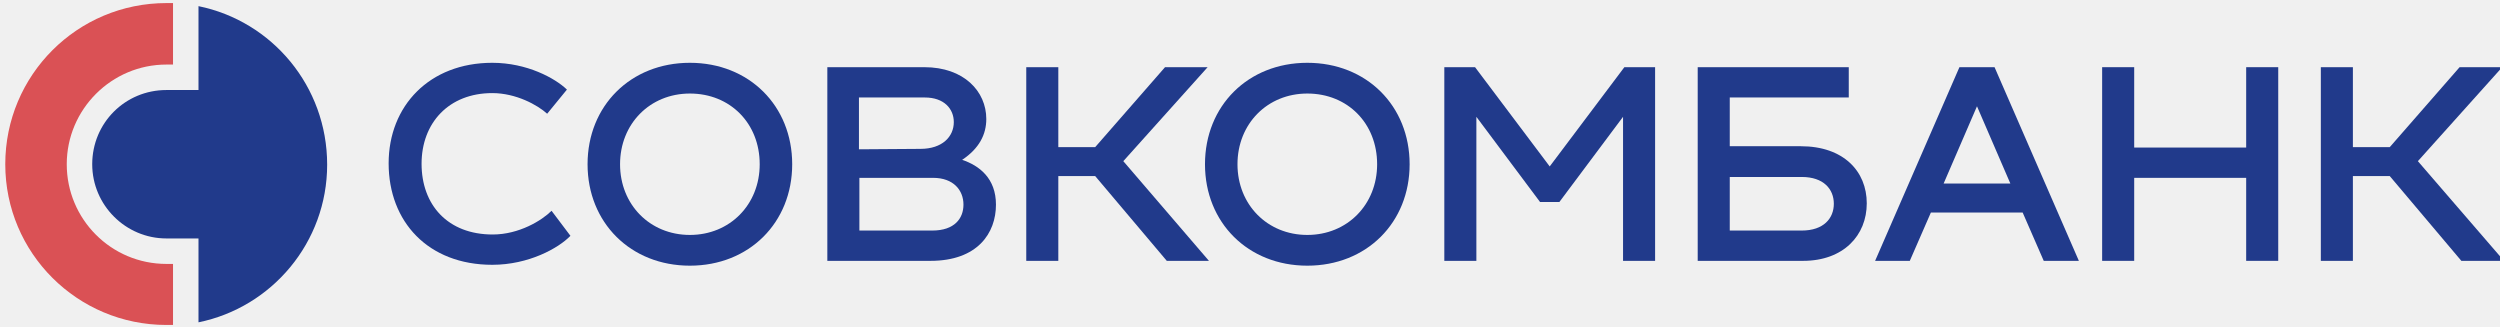
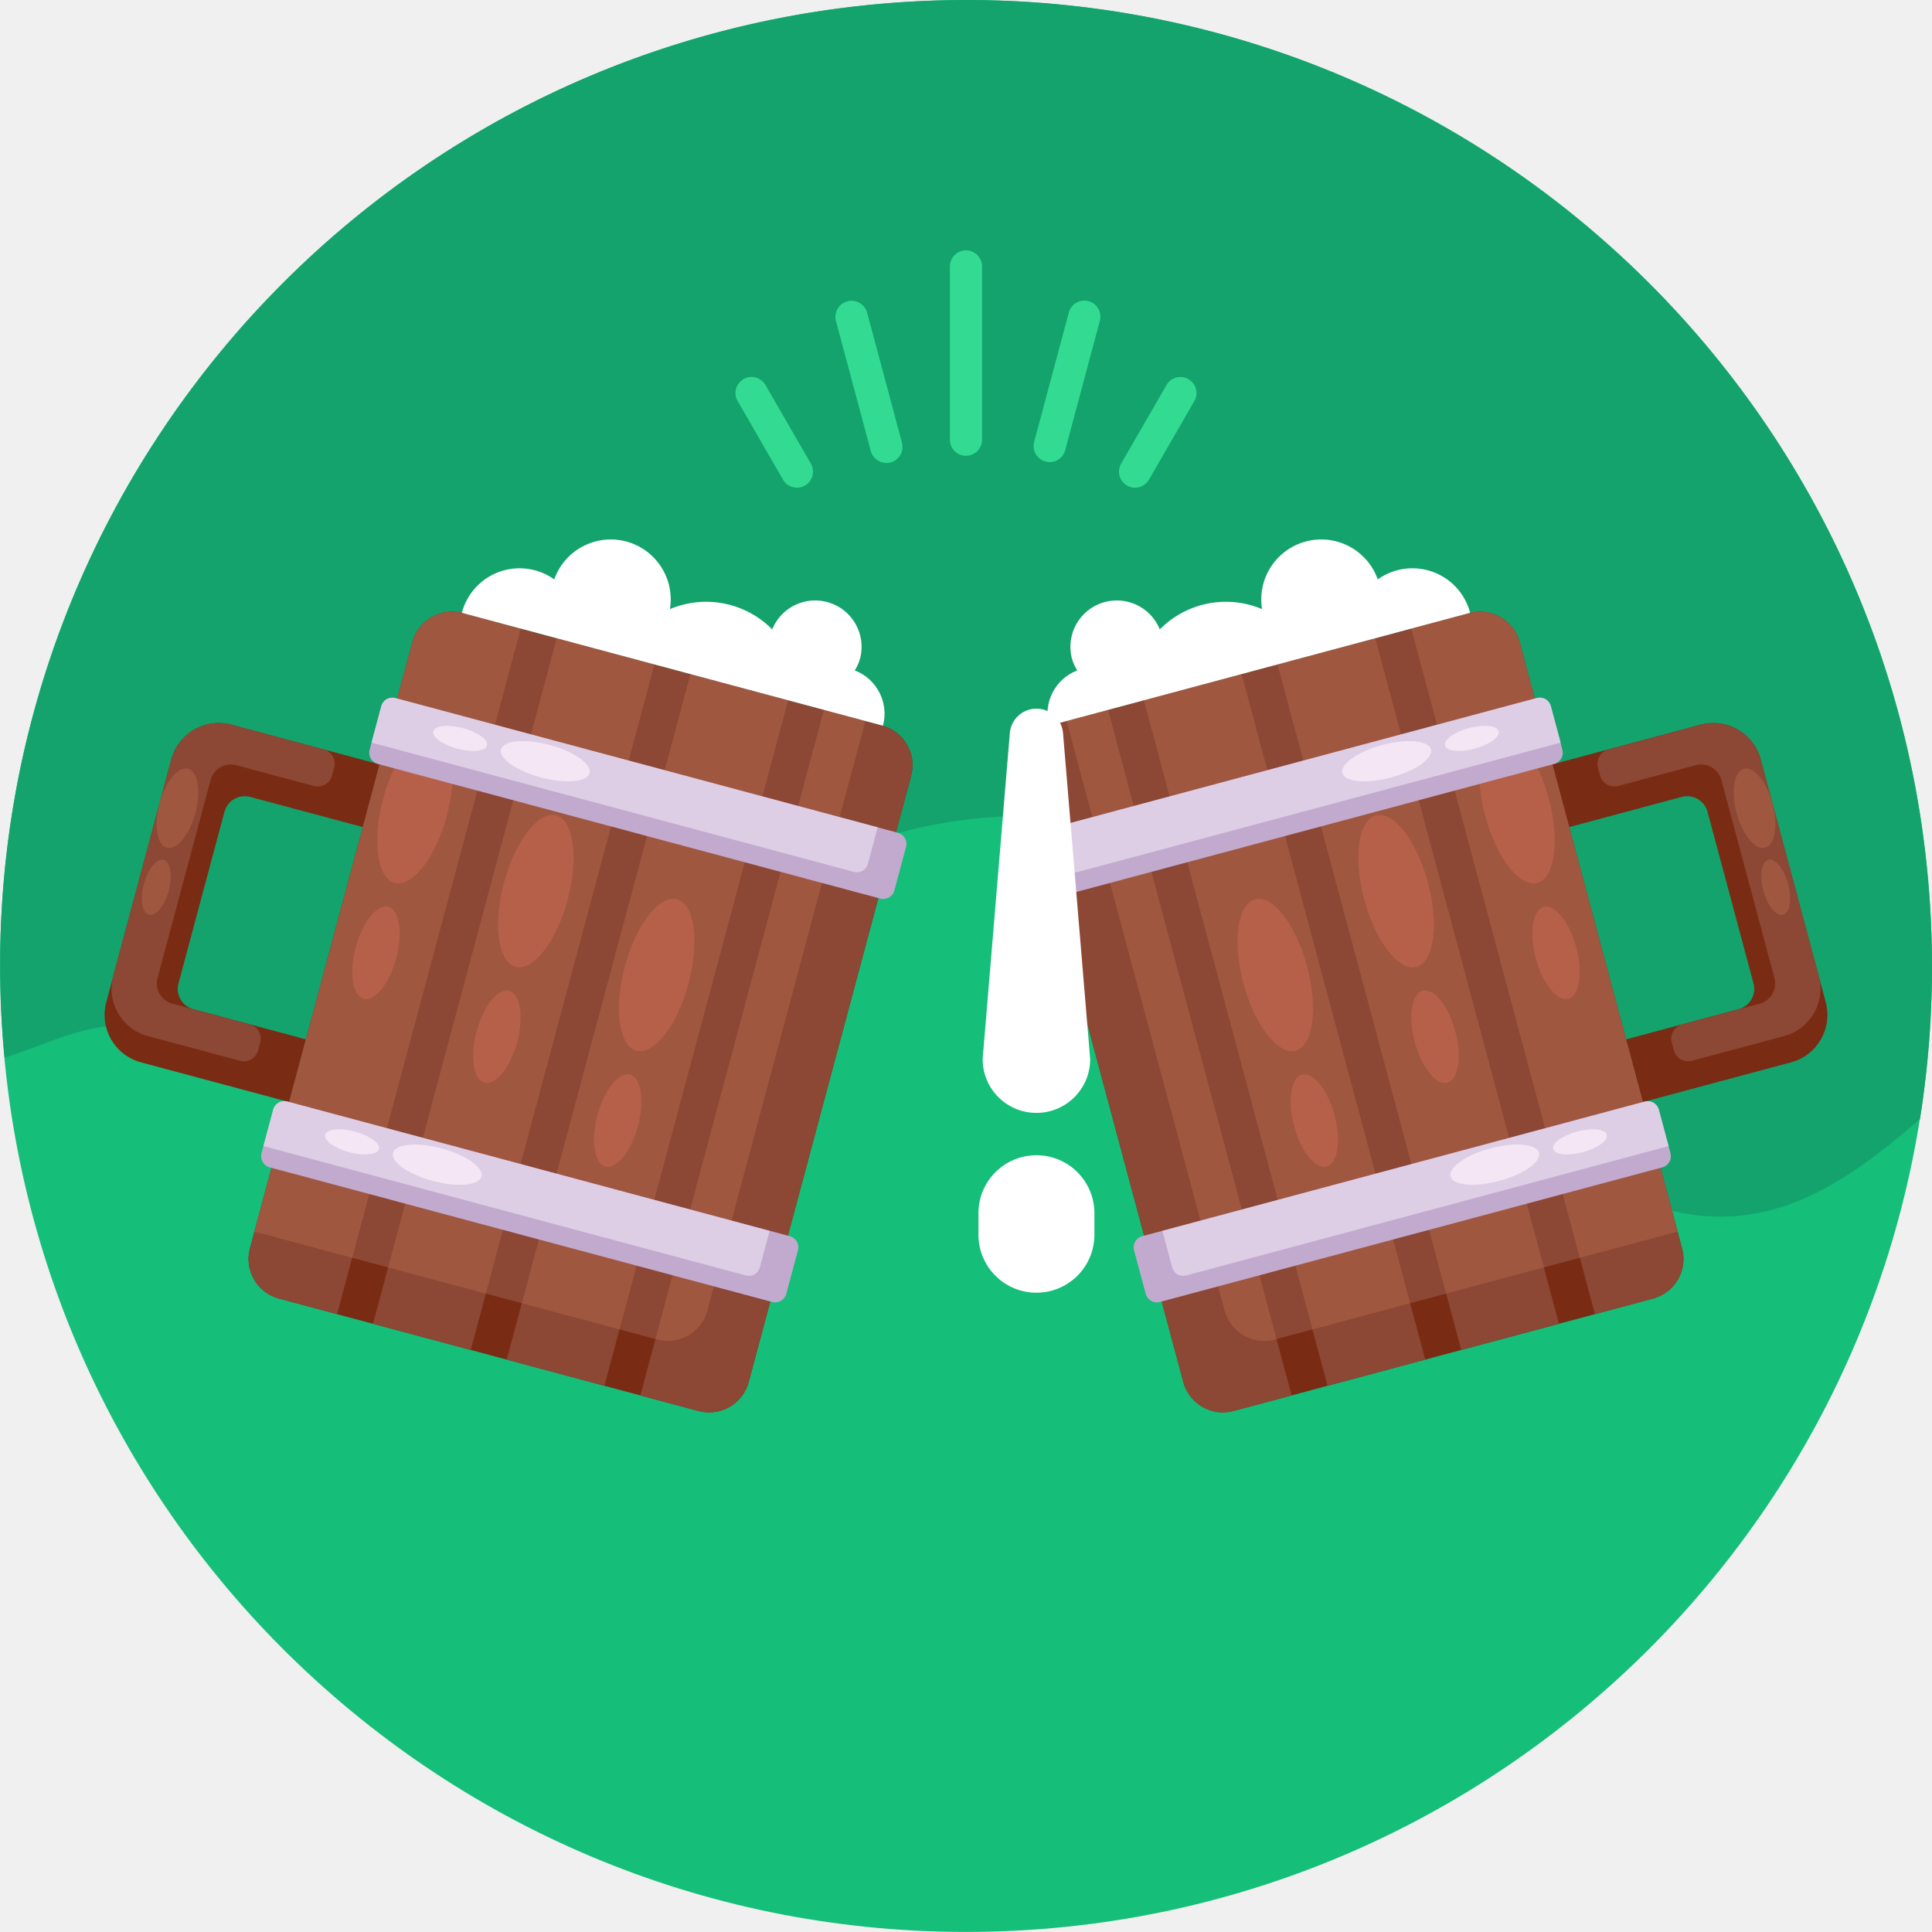
- <svg xmlns="http://www.w3.org/2000/svg" version="1.1" id="Слой_1" x="0px" y="0px" viewBox="0 0 569.3 74.3" style="enable-background:new 0 0 569.3 74.3;" xml:space="preserve">
-   <style type="text/css">
- 	.st0{fill:#213A8B;}
- 	.st1{fill:#DA5155;}
- </style>
-   <path class="st0" d="M112.1,14.3c7.9,0,14.3,3.5,17,6.1l-4.5,5.5c-2.2-2-7.1-4.7-12.5-4.7c-9.9,0-16.1,6.8-16.1,16.1  s5.9,16.1,16.2,16.1c6,0,11.2-3.2,13.4-5.4l4.3,5.7c-2.7,2.8-9.5,6.6-17.8,6.6c-14.6,0-23.6-9.8-23.6-23.1  C88.5,24.1,97.8,14.3,112.1,14.3" />
-   <path class="st0" d="M157.1,14.3c13.5,0,23.3,9.8,23.3,23.1c0,13.3-9.8,23.1-23.3,23.1c-13.5,0-23.3-9.8-23.3-23.1  C133.8,24.1,143.6,14.3,157.1,14.3 M157.1,53.5c9.1,0,15.9-6.9,15.9-16.1c0-9.3-6.7-16.1-15.9-16.1c-9.1,0-15.9,6.9-15.9,16.1  C141.2,46.6,148,53.5,157.1,53.5" />
-   <path class="st0" d="M226.8,46.6c0,6.5-4.2,12.8-14.9,12.8h-23.5V15.3h22.1c9,0,14.1,5.5,14.1,11.8c0,3.5-1.6,6.7-5.5,9.3  C223,37.7,226.8,40.6,226.8,46.6 M195.6,22.2V34l14-0.1c5,0,7.6-2.8,7.6-6.1c0-3-2.2-5.6-6.6-5.6H195.6z M212.3,52.5  c5.1,0,7.1-2.8,7.1-5.9c0-3.3-2.3-6.1-6.9-6.1h-16.8v12H212.3z" />
-   <polygon class="st0" points="255.8,36.7 275.3,59.4 265.7,59.4 249.4,40.1 241,40.1 241,59.4 233.7,59.4 233.7,15.3 241,15.3   241,33.5 249.4,33.5 265.3,15.3 275,15.3 " />
-   <path class="st0" d="M297.7,14.3c13.5,0,23.3,9.8,23.3,23.1c0,13.3-9.8,23.1-23.3,23.1c-13.5,0-23.3-9.8-23.3-23.1  C274.4,24.1,284.2,14.3,297.7,14.3 M297.7,53.5c9.1,0,15.9-6.9,15.9-16.1c0-9.3-6.7-16.1-15.9-16.1c-9.1,0-15.9,6.9-15.9,16.1  C281.8,46.6,288.6,53.5,297.7,53.5" />
-   <polygon class="st0" points="369.9,15.3 376.9,15.3 376.9,59.4 369.6,59.4 369.6,26.6 355.1,46 350.7,46 336.2,26.6 336.2,59.4   328.9,59.4 328.9,15.3 335.9,15.3 352.9,37.9 " />
-   <path class="st0" d="M410.1,33.3c9.7,0,15,5.7,15,13c0,7.3-5.3,13.1-14.5,13.1h-24V15.3H421v6.9h-27.1v11.1H410.1z M410.3,52.5  c5,0,7.3-2.8,7.3-6.1c0-3.3-2.3-6.1-7.3-6.1h-16.4v12.2H410.3z" />
-   <path class="st0" d="M465.4,59.4l-4.8-11h-20.9l-4.8,11H427l19.2-44.1h8l19.2,44.1H465.4z M442.6,41.8h15.2l-7.6-17.6L442.6,41.8z" />
-   <polygon class="st0" points="511.5,15.3 518.8,15.3 518.8,59.4 511.5,59.4 511.5,40.5 486,40.5 486,59.4 478.7,59.4 478.7,15.3   486,15.3 486,33.6 511.5,33.6 " />
-   <polygon class="st0" points="550.6,36.7 570.2,59.4 560.5,59.4 544.2,40.1 535.8,40.1 535.8,59.4 528.5,59.4 528.5,15.3 535.8,15.3   535.8,33.5 544.2,33.5 560.1,15.3 569.8,15.3 " />
-   <path class="st1" d="M1.2,37.4C1.2,57.6,17.6,74,37.9,74c0.5,0,1,0,1.5,0V60.1h-1.5c-12.6,0-22.7-10.2-22.7-22.7  s10.2-22.7,22.7-22.7h1.5V0.7c-0.5,0-1,0-1.5,0C17.6,0.7,1.2,17.1,1.2,37.4" />
-   <path class="st0" d="M45.2,1.4v19.1h-7.3C28.5,20.5,21,28,21,37.4c0,9.3,7.6,16.9,16.9,16.9h7.3v19.1c16.7-3.4,29.3-18.2,29.3-35.9  C74.5,19.6,61.9,4.8,45.2,1.4" />
+ <svg xmlns="http://www.w3.org/2000/svg" id="Icons" viewBox="0 0 512 512">
+   <defs>
+     <style>.cls-3{fill:#7a2b13}.cls-4{fill:#8c4735}.cls-5{fill:#a05740}.cls-6{fill:#b76049}.cls-7{fill:#c2aacf}.cls-8{fill:#decee5}.cls-9{fill:#f4e6f4}.cls-10{fill:#fff}.cls-11{fill:#33db92}</style>
+   </defs>
+   <circle cx="256" cy="256" r="255.98" style="fill:#15be79" />
+   <path d="M508.81 296.61c-14.63 12.52-29.54 23.9-48.29 25.6-22 2-42.82-10.62-58.66-26s-28.54-33.88-45.22-48.36a129.2 129.2 0 0 0-181 11.46c-16.27 18.23-30.47 43-54.75 45.88-33 3.93-58.78-36.33-91.88-33.27-9.67.91-18.52 5.49-27.79 8.38C-12.24 139.7 90.78 14.78 231.4 1.2s265.81 89.48 279.4 230.2a256.53 256.53 0 0 1-1.99 65.21z" style="fill:#14a36d" />
+   <path class="cls-3" d="m466.6 201.25 17.24 64.35a13 13 0 0 1-9.19 15.93l-39.28 10.53-4.45-16.62 29.84-8a5.55 5.55 0 0 0 3.94-6.82l-12.19-45.49a5.57 5.57 0 0 0-6.82-3.94l-29.85 8-4.45-16.62 39.28-10.52a13 13 0 0 1 15.93 9.2z" />
+   <path class="cls-4" d="m466.6 201.25 15.4 57.4a13 13 0 0 1-9.19 15.93l-24.41 6.54a3.93 3.93 0 0 1-4.81-2.77l-.56-2.09a3.92 3.92 0 0 1 2.78-4.8L466.3 266a5.57 5.57 0 0 0 3.94-6.82l-14.05-52.45a5.58 5.58 0 0 0-6.82-3.94l-20.52 5.5a3.93 3.93 0 0 1-4.81-2.78l-.55-2.07a3.92 3.92 0 0 1 2.77-4.81l24.41-6.54a13 13 0 0 1 15.93 9.16z" />
+   <ellipse class="cls-5" cx="464.97" cy="214.19" rx="4.92" ry="10.84" transform="rotate(-15 464.966 214.178)" />
+   <ellipse class="cls-5" cx="470.59" cy="235.15" rx="3.41" ry="7.52" transform="rotate(-15 470.587 235.164)" />
+   <rect class="cls-3" x="289.73" y="174.18" width="136.84" height="188.06" rx="10.87" transform="rotate(-15 358.133 268.192)" />
+   <path class="cls-4" d="m402.71 170.18 41.86 156.21-106.27 28.47-44.67-166.71 95.76-25.66a10.87 10.87 0 0 1 13.32 7.69zM293.63 188.15 342.3 369.8l-15.4 4.13a10.88 10.88 0 0 1-13.32-7.69l-43-160.65a10.88 10.88 0 0 1 7.69-13.32z" />
+   <path class="cls-4" d="m402.71 170.18 43.05 160.64a10.88 10.88 0 0 1-7.69 13.32l-15.4 4.13L374 166.61l15.4-4.12a10.87 10.87 0 0 1 13.31 7.69z" />
+   <path class="cls-4" transform="rotate(-15 340.426 272.97)" d="M327.02 178.92h26.82v188.06h-26.82z" />
+   <path class="cls-4" transform="rotate(-15 375.872 263.456)" d="M362.45 169.43h26.82v188.06h-26.82z" />
+   <path class="cls-5" d="m282.66 191.09 11-2.94 44.64 166.71-.47.13a10.87 10.87 0 0 1-13.31-7.69z" />
+   <path class="cls-5" transform="rotate(-15 338.437 265.483)" d="M325.02 179.19h26.82v172.6h-26.82z" />
+   <path class="cls-5" transform="rotate(-15 373.84 256.002)" d="M360.45 169.69h26.82v172.6h-26.82z" />
+   <path class="cls-5" d="m402.71 170.18 41.86 156.21-25.91 6.94L374 166.61l15.4-4.12a10.87 10.87 0 0 1 13.31 7.69z" />
+   <ellipse class="cls-6" cx="402.02" cy="213.92" rx="8.72" ry="20.76" transform="rotate(-15 402.02 213.928)" />
+   <ellipse class="cls-6" cx="412.36" cy="252.5" rx="5.54" ry="12.59" transform="rotate(-15 412.36 252.496)" />
+   <ellipse class="cls-6" cx="369.98" cy="236.15" rx="8.72" ry="20.76" transform="rotate(-15 370.003 236.14)" />
+   <ellipse class="cls-6" cx="380.32" cy="274.73" rx="5.54" ry="12.59" transform="rotate(-15 380.336 274.747)" />
+   <ellipse class="cls-6" cx="337.97" cy="258.38" rx="8.72" ry="20.76" transform="rotate(-15 337.98 258.39)" />
+   <ellipse class="cls-6" cx="348.3" cy="296.96" rx="5.54" ry="12.59" transform="rotate(-15 348.318 296.959)" />
+   <rect class="cls-7" x="270.99" y="202.54" width="143.97" height="18.05" rx="3.04" transform="rotate(-15 342.985 211.565)" />
+   <path class="cls-8" d="m411 187.16 2.59 9.64-127.87 34.25a3 3 0 0 1-3.72-2.15l-2.59-9.65L407.22 185a3 3 0 0 1 3.78 2.16z" />
+   <ellipse class="cls-9" cx="367.49" cy="201.73" rx="12.14" ry="4.46" transform="rotate(-15 367.5 201.733)" />
+   <ellipse class="cls-9" cx="390.05" cy="195.68" rx="7.36" ry="2.83" transform="rotate(-15 390.048 195.699)" />
+   <rect class="cls-7" x="299.63" y="309.46" width="143.97" height="18.05" rx="3.04" transform="rotate(-15 371.602 318.493)" />
+   <path class="cls-8" d="m439.6 294.08 2.59 9.64L314.37 338a3 3 0 0 1-3.73-2.15l-2.59-9.65 127.82-34.25a3 3 0 0 1 3.73 2.13z" />
+   <ellipse class="cls-9" cx="396.14" cy="308.65" rx="12.14" ry="4.46" transform="rotate(-15 396.117 308.661)" />
+   <ellipse class="cls-9" cx="418.7" cy="302.6" rx="7.36" ry="2.83" transform="rotate(-15 418.707 302.594)" />
+   <path class="cls-10" d="m278 192.32 111.6-29.92a15.8 15.8 0 0 0-24.48-8.85 15.89 15.89 0 0 0-30.66 7.87 24.64 24.64 0 0 0-27.1 5.37 12.3 12.3 0 0 0-23.36 7.48 12.09 12.09 0 0 0 1.48 3.4 12.3 12.3 0 0 0-7.48 14.65z" />
+   <path class="cls-10" d="M274.66 294.93a14.25 14.25 0 0 0 14.25-14.25l-7.17-86.1a7.08 7.08 0 0 0-7.08-6.78 7.08 7.08 0 0 0-7.07 6.78l-7.18 86.1a14.25 14.25 0 0 0 14.25 14.25z" />
+   <rect class="cls-10" x="259.3" y="306.15" width="30.73" height="36.43" rx="15.36" transform="rotate(180 274.665 324.365)" />
+   <path class="cls-3" d="M45.4 201.25 28.16 265.6a13 13 0 0 0 9.19 15.93l39.28 10.53 4.45-16.62-29.84-8a5.55 5.55 0 0 1-3.94-6.82l12.19-45.49a5.57 5.57 0 0 1 6.82-3.94l29.85 8 4.45-16.62-39.28-10.52a13 13 0 0 0-15.93 9.2z" />
+   <path class="cls-4" d="M45.4 201.25 30 258.65a13 13 0 0 0 9.19 15.93l24.41 6.54a3.93 3.93 0 0 0 4.81-2.77l.56-2.09a3.92 3.92 0 0 0-2.78-4.8L45.7 266a5.57 5.57 0 0 1-3.94-6.82l14.05-52.45a5.58 5.58 0 0 1 6.82-3.94l20.52 5.5a3.93 3.93 0 0 0 4.85-2.82l.55-2.07a3.92 3.92 0 0 0-2.77-4.81l-24.41-6.54a13 13 0 0 0-15.97 9.2z" />
+   <ellipse class="cls-5" cx="47.03" cy="214.19" rx="10.84" ry="4.92" transform="rotate(-75 47.026 214.193)" />
+   <ellipse class="cls-5" cx="41.41" cy="235.15" rx="7.52" ry="3.41" transform="rotate(-75 41.414 235.148)" />
+   <rect class="cls-3" x="59.82" y="199.79" width="188.06" height="136.84" rx="10.87" transform="rotate(-75 153.85 268.21)" />
+   <path class="cls-4" d="M109.29 170.18 67.43 326.39l106.27 28.47 44.67-166.71-95.76-25.66a10.87 10.87 0 0 0-13.32 7.69zM218.37 188.15 169.7 369.8l15.4 4.13a10.88 10.88 0 0 0 13.32-7.69l43-160.65a10.88 10.88 0 0 0-7.69-13.32z" />
+   <path class="cls-4" d="M109.29 170.18 66.24 330.82a10.88 10.88 0 0 0 7.69 13.32l15.4 4.13L138 166.61l-15.4-4.12a10.87 10.87 0 0 0-13.31 7.69z" />
+   <path class="cls-4" transform="rotate(-75 171.568 272.954)" d="M77.54 259.54H265.6v26.82H77.54z" />
+   <path class="cls-4" transform="rotate(-75 136.137 263.46)" d="M42.11 250.05h188.06v26.82H42.11z" />
+   <path class="cls-5" d="m229.34 191.09-11-2.94-44.64 166.71.47.13a10.87 10.87 0 0 0 13.31-7.69z" />
+   <path class="cls-5" transform="rotate(-75 173.572 265.485)" d="M87.27 252.08h172.6v26.82H87.27z" />
+   <path class="cls-5" transform="rotate(-75 138.142 255.99)" d="M51.84 242.58h172.6v26.82H51.84z" />
+   <path class="cls-5" d="M109.29 170.18 67.43 326.39l25.91 6.94L138 166.61l-15.4-4.12a10.87 10.87 0 0 0-13.31 7.69z" />
+   <ellipse class="cls-6" cx="109.98" cy="213.92" rx="20.76" ry="8.72" transform="rotate(-75 109.974 213.92)" />
+   <ellipse class="cls-6" cx="99.64" cy="252.5" rx="12.59" ry="5.54" transform="rotate(-75 99.636 252.502)" />
+   <ellipse class="cls-6" cx="142.02" cy="236.15" rx="20.76" ry="8.72" transform="rotate(-75 142.015 236.156)" />
+   <ellipse class="cls-6" cx="131.68" cy="274.73" rx="12.59" ry="5.54" transform="rotate(-75 131.682 274.731)" />
+   <ellipse class="cls-6" cx="174.03" cy="258.38" rx="20.76" ry="8.72" transform="rotate(-75 174.031 258.383)" />
+   <ellipse class="cls-6" cx="163.7" cy="296.96" rx="12.59" ry="5.54" transform="rotate(-75 163.698 296.958)" />
+   <rect class="cls-7" x="160" y="139.58" width="18.05" height="143.97" rx="3.04" transform="rotate(-75 169.033 211.563)" />
+   <path class="cls-8" d="m101.05 187.16-2.59 9.64 127.82 34.25a3 3 0 0 0 3.72-2.15l2.59-9.65L104.78 185a3 3 0 0 0-3.73 2.16z" />
+   <ellipse class="cls-9" cx="144.51" cy="201.73" rx="4.46" ry="12.14" transform="rotate(-75 144.513 201.734)" />
+   <ellipse class="cls-9" cx="121.95" cy="195.68" rx="2.83" ry="7.36" transform="rotate(-75 121.948 195.684)" />
+   <rect class="cls-7" x="131.36" y="246.5" width="18.05" height="143.97" rx="3.04" transform="rotate(-75 140.382 318.48)" />
+   <path class="cls-8" d="m72.4 294.08-2.59 9.64L197.63 338a3 3 0 0 0 3.73-2.15l2.59-9.65-127.82-34.28a3 3 0 0 0-3.73 2.16z" />
+   <ellipse class="cls-9" cx="115.86" cy="308.65" rx="4.46" ry="12.14" transform="rotate(-75 115.861 308.651)" />
+   <ellipse class="cls-9" cx="93.3" cy="302.6" rx="2.83" ry="7.36" transform="rotate(-75 93.304 302.606)" />
+   <path class="cls-10" d="M234 192.32 122.4 162.4a15.8 15.8 0 0 1 24.48-8.85 15.89 15.89 0 0 1 30.66 7.87 24.64 24.64 0 0 1 27.1 5.37 12.3 12.3 0 0 1 23.36 7.48 12.09 12.09 0 0 1-1.48 3.4 12.3 12.3 0 0 1 7.48 14.65z" />
+   <rect class="cls-11" x="251.74" y="66.35" width="8.51" height="54.43" rx="4.26" />
+   <rect class="cls-11" x="224.98" y="79.06" width="8.51" height="44.01" rx="4.26" transform="matrix(.97 -.26 .26 .97 -18.35 62.77)" />
+   <rect class="cls-11" x="200.93" y="98.29" width="8.51" height="32.56" rx="4.26" transform="rotate(-30 205.179 114.578)" />
+   <rect class="cls-11" x="278.51" y="79.06" width="8.51" height="44.01" rx="4.26" transform="rotate(-165 282.766 101.064)" />
+   <rect class="cls-11" x="302.55" y="98.29" width="8.51" height="32.56" rx="4.26" transform="rotate(-150 306.81 114.572)" />
</svg>
